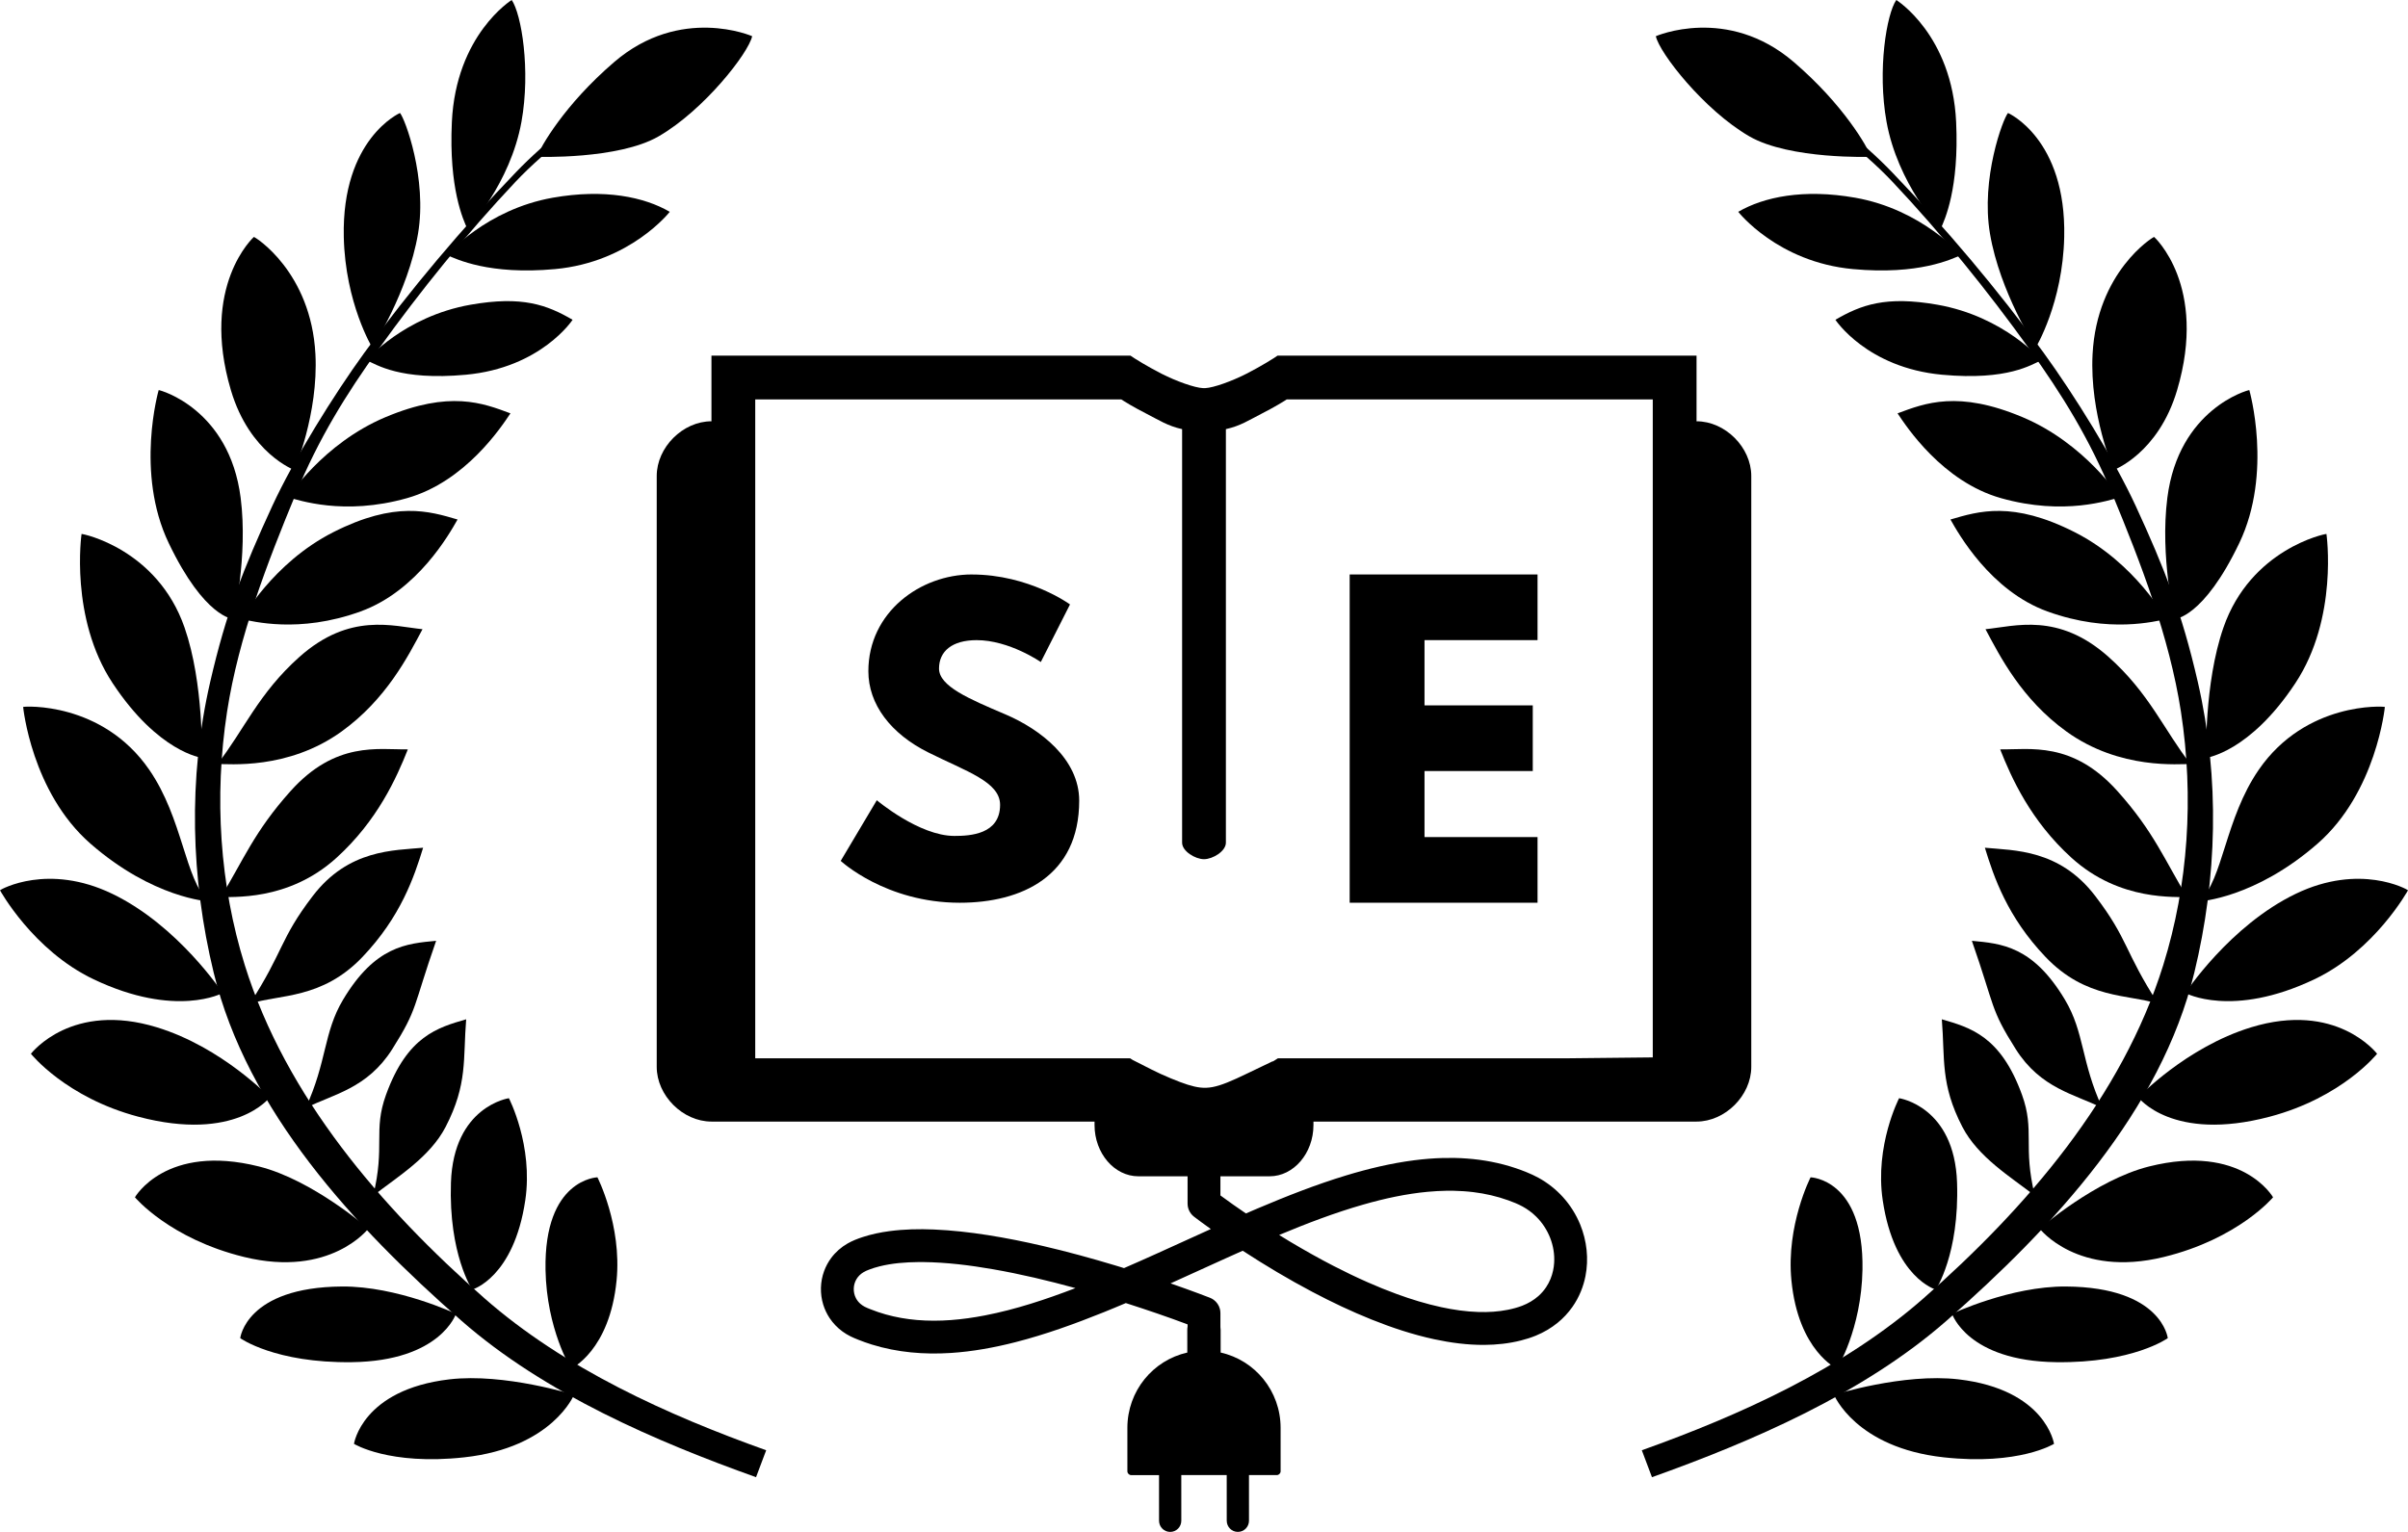
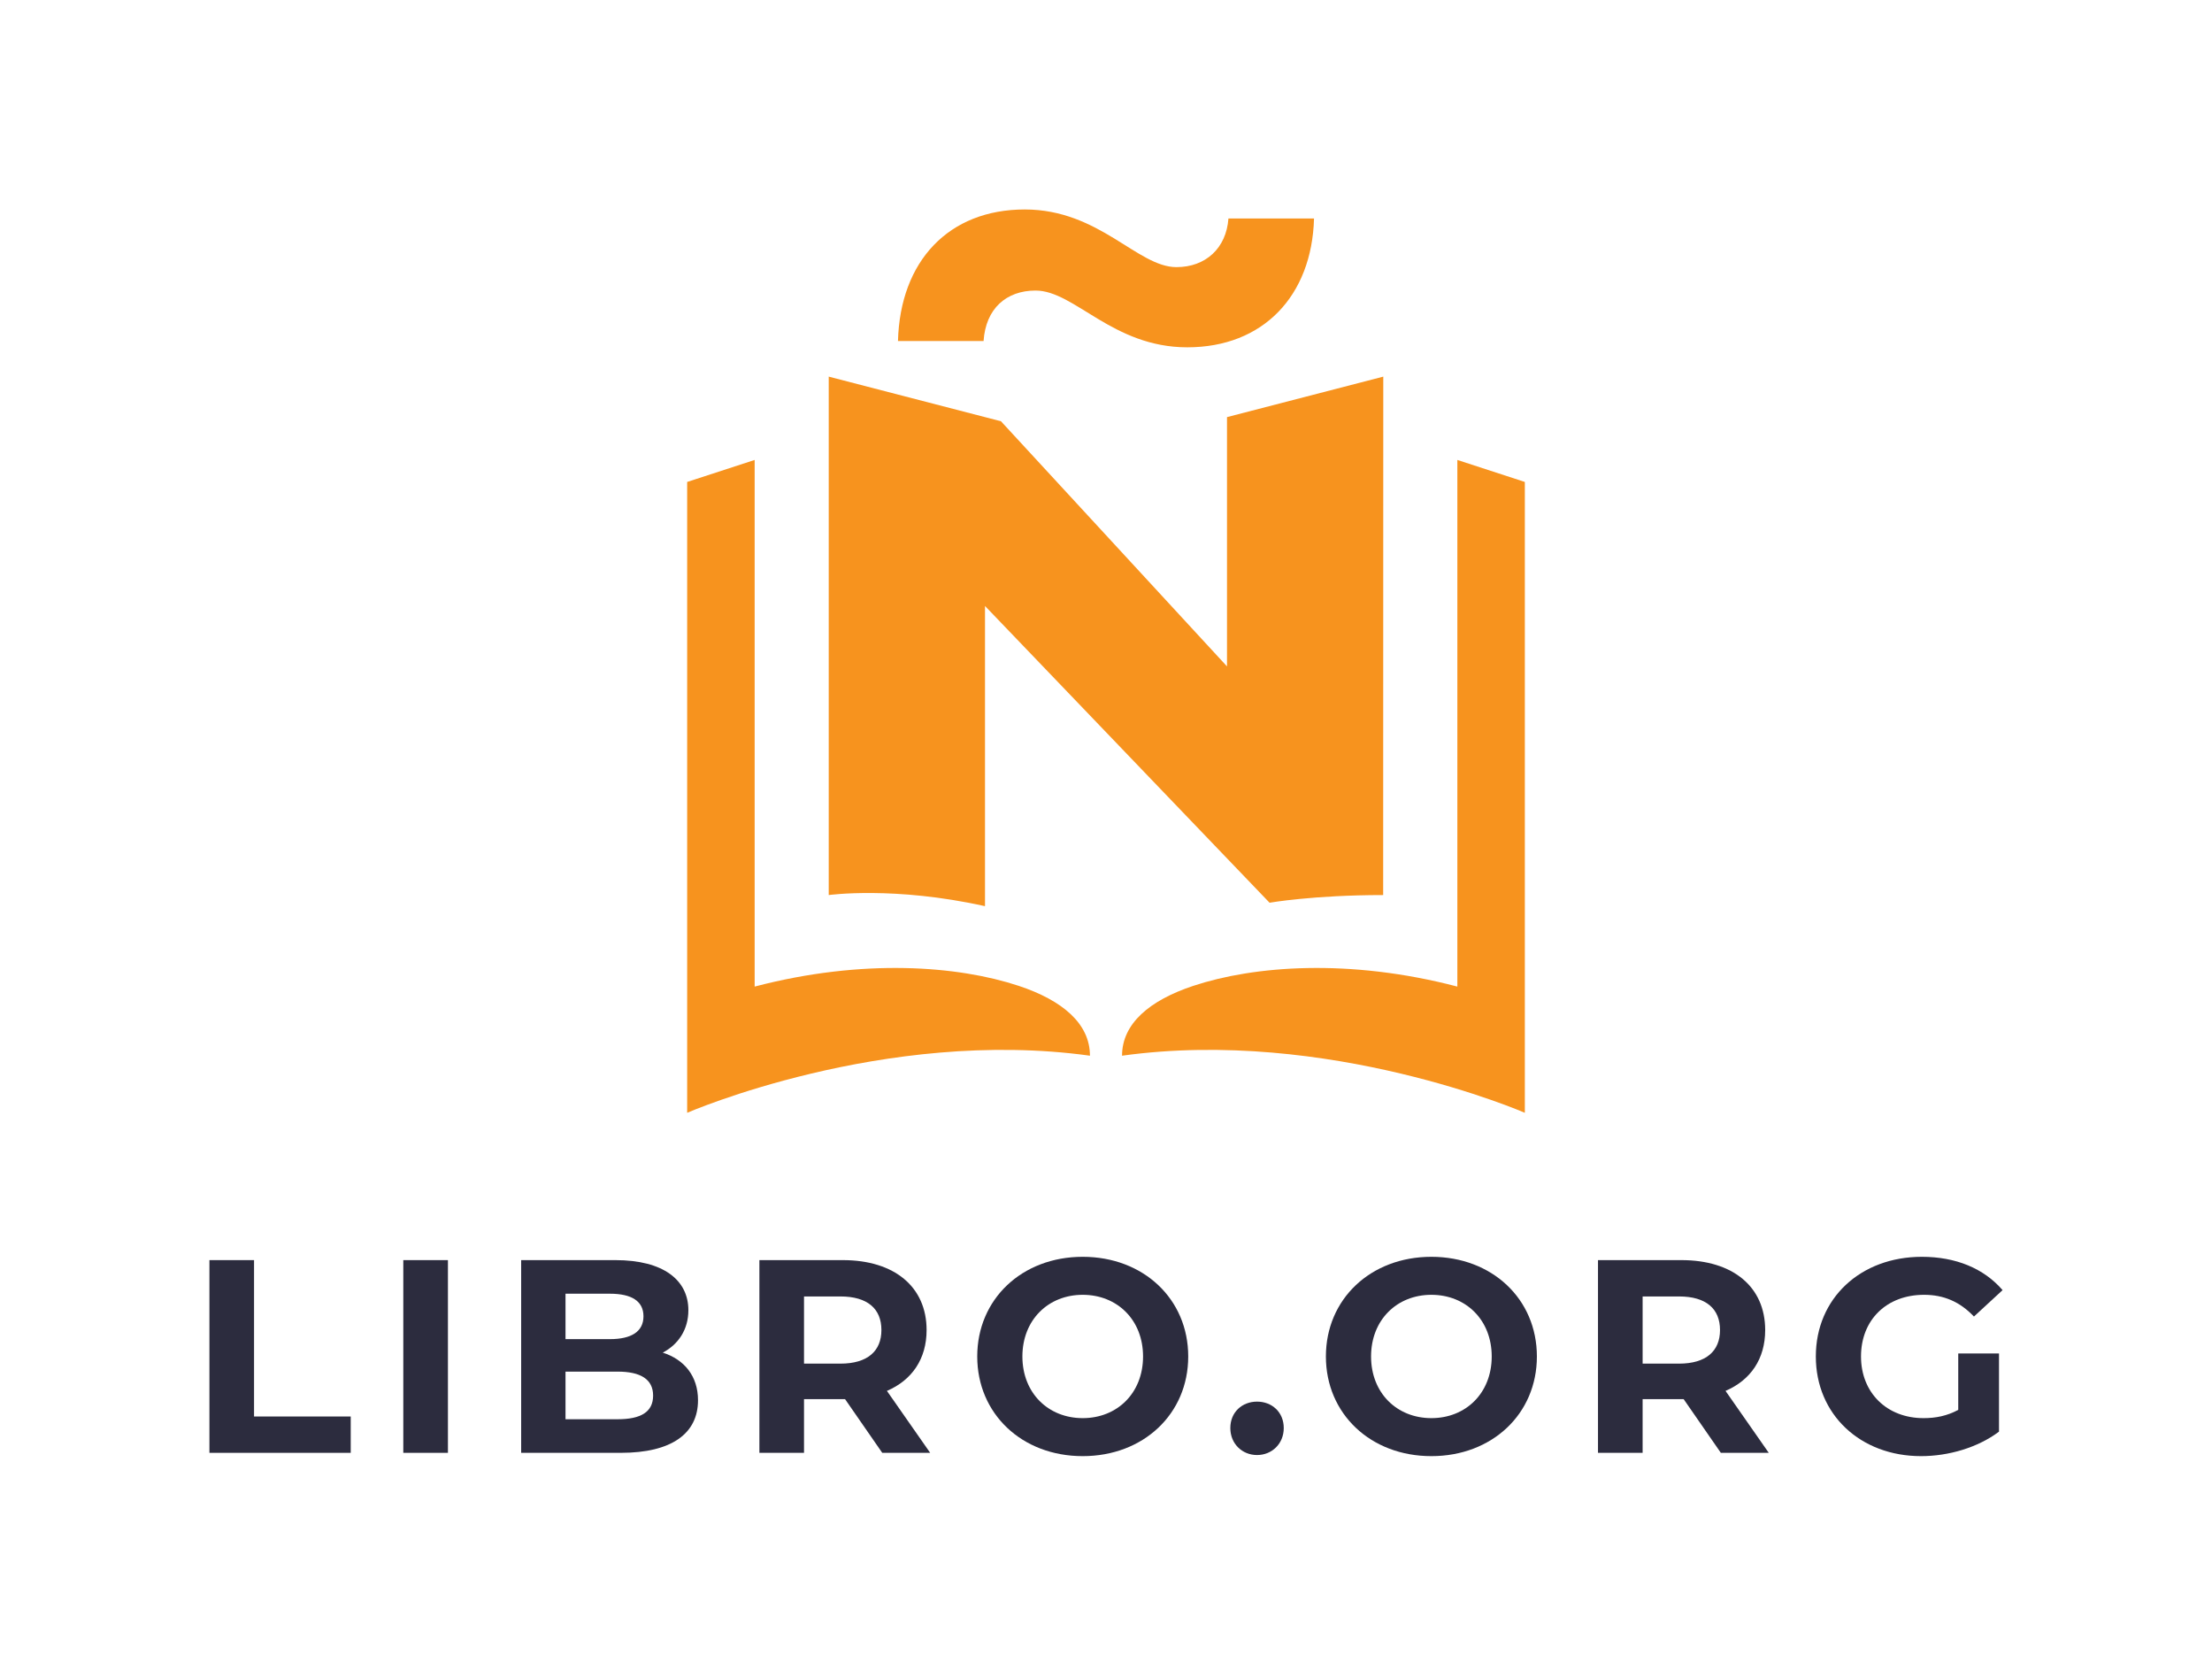
- <svg xmlns="http://www.w3.org/2000/svg" height="140" version="1.1" width="220">
-   <g>
-     <path d="m 167.558,127.47 c 0,0 6.342,-2.004 11.375,-1.413 7.99,0.937 8.727,5.894 8.727,5.894 0,0 -3.205,1.989 -10.081,1.233 -8.054,-0.885 -10.021,-5.713 -10.021,-5.713 Z" />
-     <path d="m 178.343,120.068 c 0,0 5.345,-2.533 10.412,-2.496 8.773,0.065 9.298,4.721 9.298,4.721 0,0 -3.175,2.289 -10.201,2.195 -8.102,-0.109 -9.509,-4.42 -9.509,-4.42 Z" />
-     <path d="m 186.347,112.283 c 0,0 5.082,-4.451 9.997,-5.681 8.51,-2.131 11.328,2.817 11.328,2.817 0,0 -3.163,3.792 -9.989,5.458 -7.871,1.921 -11.336,-2.594 -11.336,-2.594 Z" />
-     <path d="m 195.362,100.292 c 0,0 4.346,-4.578 10.295,-6.404 7.764,-2.384 11.413,2.296 11.52,2.413 0,0 -3.181,4.001 -9.819,5.755 -8.903,2.353 -11.996,-1.764 -11.996,-1.764 Z" />
-     <path d="m 199.66,90.749 c 0,0 4.048,-6.159 10.085,-9.066 5.865,-2.825 10.149,-0.419 10.256,-0.324 0,0 -3.013,5.501 -8.555,8.138 -7.53,3.582 -11.786,1.253 -11.786,1.253 Z" />
-     <path d="m 200.957,82.375 c 2.16,-2.031 2.321,-7.55 5.409,-12.03 4.308,-6.249 11.413,-5.796 11.52,-5.737 0,0 -0.761,7.785 -6.148,12.491 -5.725,5.001 -10.781,5.277 -10.781,5.277 Z" />
-     <path d="m 201.564,69.252 c 0,0 -0.21,-6.767 1.576,-11.905 2.491,-7.168 9.292,-8.576 9.41,-8.547 0,0 1.103,7.665 -2.839,13.632 -4.189,6.341 -8.147,6.821 -8.147,6.821 Z" />
-     <path d="m 198.682,56.571 c 0,0 -1.356,-5.681 -0.669,-11.077 1.036,-8.133 7.369,-9.854 7.49,-9.843 0,0 2.171,7.533 -0.918,13.982 -3.282,6.854 -5.903,6.938 -5.903,6.938 Z" />
-     <path d="m 193.104,42.954 c 0,0 -2.206,-5.139 -1.923,-10.571 0.392,-7.539 5.505,-10.724 5.626,-10.728 0,0 4.929,4.441 2.098,14.001 -1.717,5.799 -5.801,7.298 -5.801,7.298 Z" />
-     <path d="m 185.993,31.76 c 0,0 -3.278,-5.045 -4.185,-10.409 -0.851,-5.035 1.193,-10.521 1.649,-11.025 0,0 5.333,2.342 5.134,11.332 -0.134,6.046 -2.599,10.103 -2.599,10.103 Z" />
-     <path d="m 177.281,20.957 c 0,0 -3.908,-4.159 -4.926,-9.845 -0.844,-4.713 0.006,-9.834 0.895,-11.112 0,0 5.098,3.165 5.468,11.169 0.28,6.041 -1.032,8.916 -1.437,9.788 Z" />
-     <path d="m 179.168,23.311 c 0,0 -3.563,-4.168 -9.684,-5.245 -4.719,-0.83 -8.346,-0.064 -10.675,1.292 0,0 3.593,4.6 10.48,5.234 6.026,0.555 8.995,-0.907 9.88,-1.282 Z" />
-     <path d="m 186.515,32.922 c 0,0 -3.392,-3.998 -9.514,-5.075 -4.719,-0.83 -6.985,0.022 -9.314,1.378 0,0 2.87,4.388 9.756,5.022 6.026,0.555 8.186,-0.949 9.071,-1.324 Z" />
-     <path d="m 193.677,45.458 c 0,0 -3.169,-4.927 -8.899,-7.336 -5.872,-2.468 -8.887,-1.289 -11.413,-0.347 0.805,1.207 4.101,6.239 9.445,7.749 5.823,1.646 9.931,0.153 10.867,-0.067 Z" />
-     <path d="m 197.907,56.592 c 0,0 -2.808,-5.141 -8.351,-7.953 -5.68,-2.881 -8.772,-1.921 -11.359,-1.162 0.717,1.262 3.644,6.516 8.866,8.405 5.691,2.058 9.894,0.863 10.844,0.71 Z" />
-     <path d="m 200.131,69.825 c -2.43,-3.113 -3.751,-6.461 -7.49,-9.792 -4.606,-4.104 -8.559,-2.796 -11.242,-2.531 1.321,2.479 3.303,6.399 7.401,9.354 4.908,3.538 10.37,2.942 11.331,2.969 Z" />
-     <path d="m 199.845,82.016 c -2.066,-3.365 -3.047,-5.989 -6.389,-9.717 -4.118,-4.593 -8.022,-3.778 -10.717,-3.814 1.035,2.611 2.779,6.516 6.52,9.91 4.481,4.065 9.635,3.488 10.587,3.622 Z" />
-     <path d="m 197.182,91.738 c -3.109,-4.796 -2.716,-5.881 -5.759,-9.858 -3.268,-4.271 -7.395,-4.153 -10.079,-4.406 0.822,2.685 2.05,6.318 5.534,9.975 3.715,3.9 7.579,3.398 10.304,4.289 Z" />
-     <path d="m 192.076,101.263 c -1.96,-4.243 -1.621,-6.893 -3.418,-9.9 -2.939,-4.919 -5.821,-5.132 -8.504,-5.384 2.141,6.129 1.645,6.157 4.002,9.89 2.293,3.632 5.409,4.121 7.921,5.395 Z" />
-     <path d="m 185.909,109.274 c -1.117,-4.538 0.017,-5.927 -1.175,-9.221 -1.95,-5.388 -4.738,-6.144 -7.325,-6.901 0.297,3.617 -0.152,5.912 1.877,9.832 1.433,2.768 4.398,4.563 6.623,6.29 Z" />
-     <path d="m 173.506,100.364 c 0,0 -2.24,4.322 -1.496,9.33 1.054,7.097 4.849,8.16 4.849,8.16 0,0 2.162,-3.226 1.942,-9.77 -0.235,-6.991 -5.295,-7.72 -5.295,-7.72 Z" />
-     <path d="m 165.418,107.593 c 0,0 -2.242,4.376 -1.751,9.415 0.629,6.459 4.168,8.075 4.168,8.075 0,0 2.23,-3.606 2.325,-9.047 0.145,-8.309 -4.742,-8.443 -4.742,-8.443 Z" />
-     <path d="m 163.631,8.252 c 3.08,2.067 6.484,4.627 9.228,7.483 4.868,5.066 9.696,10.778 13.845,16.492 2.803,3.861 6.44,9.719 8.427,14.028 2.644,5.735 4.21,9.752 5.662,16.053 2.044,8.876 1.763,17.986 -0.314,26.574 -3.055,12.635 -12.832,23.206 -22.603,31.787 -7.643,6.713 -17.92,11.104 -26.949,14.33 L 150,132.538 c 8.948,-3.196 18.43,-7.463 25.756,-13.904 9.423,-8.285 18.125,-18.39 21.882,-30.433 2.286,-7.33 2.817,-15.373 1.617,-23.161 -1.051,-6.823 -3.693,-13.66 -6.268,-19.877 -2.116,-5.111 -4.584,-9.092 -7.593,-13.285 -3.816,-5.317 -8.009,-10.502 -12.467,-15.236 -2.885,-3.065 -6.744,-5.831 -9.844,-7.911 Z" />
-     <path d="m 170.962,14.332 c 0,0 -7.448,0.269 -11.15,-1.879 -4.144,-2.404 -8.21,-7.622 -8.531,-9.145 0,0 6.524,-2.858 12.606,2.363 4.591,3.941 6.717,7.769 7.075,8.661 Z" />
-   </g>
-   <g>
-     <path d="m 52.442,127.47 c 0,0 -6.342,-2.004 -11.375,-1.413 -7.99,0.937 -8.727,5.894 -8.727,5.894 0,0 3.205,1.989 10.081,1.233 8.054,-0.885 10.021,-5.713 10.021,-5.713 Z" />
-     <path d="m 41.657,120.068 c 0,0 -5.345,-2.533 -10.412,-2.496 -8.773,0.065 -9.298,4.721 -9.298,4.721 0,0 3.175,2.289 10.201,2.195 8.102,-0.109 9.509,-4.42 9.509,-4.42 Z" />
-     <path d="m 33.653,112.283 c 0,0 -5.082,-4.451 -9.997,-5.681 -8.51,-2.131 -11.328,2.817 -11.328,2.817 0,0 3.163,3.792 9.989,5.458 7.871,1.921 11.336,-2.594 11.336,-2.594 Z" />
-     <path d="m 24.638,100.292 c 0,0 -4.346,-4.578 -10.295,-6.404 -7.764,-2.384 -11.413,2.296 -11.52,2.413 0,0 3.181,4.001 9.819,5.755 8.903,2.353 11.996,-1.764 11.996,-1.764 Z" />
-     <path d="m 20.34,90.749 c 0,0 -4.048,-6.159 -10.085,-9.066 C 4.391,78.858 0.107,81.264 -3.805093e-6,81.359 c 0,0 3.013,5.501 8.555,8.138 7.53,3.582 11.786,1.253 11.786,1.253 Z" />
-     <path d="M 19.043,82.375 C 16.883,80.344 16.722,74.825 13.634,70.345 9.326,64.096 2.221,64.549 2.114,64.607 c 0,0 0.761,7.785 6.148,12.491 5.725,5.001 10.781,5.277 10.781,5.277 Z" />
-     <path d="m 18.436,69.252 c 0,0 0.21,-6.767 -1.576,-11.905 -2.491,-7.168 -9.292,-8.576 -9.41,-8.547 0,0 -1.103,7.665 2.839,13.632 4.189,6.341 8.147,6.821 8.147,6.821 Z" />
-     <path d="m 21.318,56.571 c 0,0 1.356,-5.681 0.669,-11.077 -1.036,-8.133 -7.369,-9.854 -7.49,-9.843 0,0 -2.171,7.533 0.918,13.982 3.282,6.854 5.903,6.938 5.903,6.938 Z" />
-     <path d="m 26.896,42.954 c 0,0 2.206,-5.139 1.923,-10.571 -0.392,-7.539 -5.505,-10.724 -5.626,-10.728 0,0 -4.929,4.441 -2.098,14.001 1.717,5.799 5.801,7.298 5.801,7.298 Z" />
-     <path d="m 34.007,31.76 c 0,0 3.278,-5.045 4.185,-10.409 0.851,-5.035 -1.193,-10.521 -1.649,-11.025 0,0 -5.333,2.342 -5.134,11.332 0.134,6.046 2.599,10.103 2.599,10.103 Z" />
-     <path d="m 42.719,20.957 c 0,0 3.908,-4.159 4.926,-9.845 C 48.489,6.399 47.64,1.278 46.75,-5.05259e-6 c 0,0 -5.098,3.165 -5.468,11.169 -0.28,6.041 1.032,8.916 1.437,9.788 Z" />
-     <path d="m 40.832,23.311 c 0,0 3.563,-4.168 9.684,-5.245 4.719,-0.83 8.346,-0.064 10.675,1.292 0,0 -3.593,4.6 -10.48,5.234 -6.026,0.555 -8.995,-0.907 -9.88,-1.282 Z" />
-     <path d="m 33.485,32.922 c 0,0 3.392,-3.998 9.514,-5.075 4.719,-0.83 6.985,0.022 9.314,1.378 0,0 -2.87,4.388 -9.756,5.022 -6.026,0.555 -8.186,-0.949 -9.071,-1.324 Z" />
-     <path d="m 26.323,45.458 c 0,0 3.169,-4.927 8.899,-7.336 5.872,-2.468 8.887,-1.289 11.413,-0.347 -0.805,1.207 -4.101,6.239 -9.445,7.749 -5.823,1.646 -9.931,0.153 -10.867,-0.067 Z" />
-     <path d="m 22.093,56.592 c 0,0 2.808,-5.141 8.351,-7.953 5.68,-2.881 8.772,-1.921 11.359,-1.162 -0.717,1.262 -3.644,6.516 -8.866,8.405 -5.691,2.058 -9.894,0.863 -10.844,0.71 Z" />
-     <path d="m 19.869,69.825 c 2.43,-3.113 3.751,-6.461 7.49,-9.792 4.606,-4.104 8.559,-2.796 11.242,-2.531 -1.321,2.479 -3.303,6.399 -7.401,9.354 -4.908,3.538 -10.37,2.942 -11.331,2.969 Z" />
-     <path d="m 20.155,82.016 c 2.066,-3.365 3.047,-5.989 6.389,-9.717 4.118,-4.593 8.022,-3.778 10.717,-3.814 -1.035,2.611 -2.779,6.516 -6.52,9.91 -4.481,4.065 -9.635,3.488 -10.587,3.622 Z" />
-     <path d="m 22.818,91.738 c 3.109,-4.796 2.716,-5.881 5.759,-9.858 3.268,-4.271 7.395,-4.153 10.079,-4.406 -0.822,2.685 -2.05,6.318 -5.534,9.975 -3.715,3.9 -7.579,3.398 -10.304,4.289 Z" />
-     <path d="m 27.924,101.263 c 1.96,-4.243 1.621,-6.893 3.418,-9.9 2.939,-4.919 5.821,-5.132 8.504,-5.384 -2.141,6.129 -1.645,6.157 -4.002,9.89 -2.293,3.632 -5.409,4.121 -7.921,5.395 Z" />
-     <path d="m 34.091,109.274 c 1.117,-4.538 -0.017,-5.927 1.175,-9.221 1.95,-5.388 4.738,-6.144 7.325,-6.901 -0.297,3.617 0.152,5.912 -1.877,9.832 -1.433,2.768 -4.398,4.563 -6.623,6.29 Z" />
-     <path d="m 46.494,100.364 c 0,0 2.24,4.322 1.496,9.33 -1.054,7.097 -4.849,8.16 -4.849,8.16 0,0 -2.162,-3.226 -1.942,-9.77 0.235,-6.991 5.295,-7.72 5.295,-7.72 Z" />
-     <path d="m 54.582,107.593 c 0,0 2.242,4.376 1.751,9.415 -0.629,6.459 -4.168,8.075 -4.168,8.075 0,0 -2.23,-3.606 -2.325,-9.047 -0.145,-8.309 4.742,-8.443 4.742,-8.443 Z" />
-     <path d="m 56.369,8.252 c -3.08,2.067 -6.484,4.627 -9.228,7.483 -4.868,5.066 -9.696,10.778 -13.845,16.492 -2.803,3.861 -6.44,9.719 -8.427,14.028 -2.644,5.735 -4.21,9.752 -5.662,16.053 -2.044,8.876 -1.763,17.986 0.314,26.574 3.055,12.635 12.832,23.206 22.603,31.787 7.643,6.713 17.92,11.104 26.949,14.33 l 0.927,-2.462 C 61.052,129.342 51.57,125.075 44.244,118.634 34.822,110.348 26.119,100.244 22.363,88.2 20.077,80.87 19.546,72.827 20.746,65.039 c 1.051,-6.823 3.693,-13.66 6.268,-19.877 2.116,-5.111 4.584,-9.092 7.593,-13.285 3.816,-5.317 8.009,-10.502 12.467,-15.236 2.885,-3.065 6.744,-5.831 9.844,-7.911 Z" />
-     <path d="m 49.038,14.332 c 0,0 7.448,0.269 11.15,-1.879 4.144,-2.404 8.21,-7.622 8.531,-9.145 0,0 -6.524,-2.858 -12.606,2.363 -4.591,3.941 -6.717,7.769 -7.075,8.661 Z" />
-   </g>
-   <path d="M103.281,32.5L103.656,32.75C103.656,32.75 104.735,33.446 106.125,34.156C107.482,34.848 109.157,35.439 109.906,35.469C109.917,35.469 109.958,35.468 109.969,35.469C110.01,35.467 110.052,35.467 110.094,35.469C110.099,35.468 110.119,35.469 110.125,35.469C110.883,35.431 112.528,34.843 113.875,34.156C115.265,33.446 116.344,32.75 116.344,32.75L116.719,32.5L155,32.5L155,38.5C157.618,38.5 160,40.882 160,43.5L160,97.5C160,100.118 157.618,102.5 155,102.5L120,102.5L120,102.822C120,105.388 118.194,107.5 116,107.5L111.5,107.5L111.5,109.25C112.265,109.816 113.045,110.361 113.831,110.896C114.182,110.743 114.534,110.593 114.887,110.442C117.541,109.318 120.226,108.257 122.986,107.42C125.014,106.805 127.085,106.309 129.189,106.037C130.077,105.923 130.971,105.849 131.867,105.827C132.588,105.809 133.309,105.823 134.028,105.877C135.536,105.988 137.032,106.272 138.466,106.753C138.809,106.868 139.148,106.994 139.483,107.131C139.851,107.282 140.212,107.446 140.561,107.638C141.392,108.096 142.148,108.69 142.786,109.393C143.458,110.134 143.998,110.993 144.375,111.92C144.977,113.399 145.161,115.051 144.852,116.621C144.758,117.097 144.619,117.565 144.435,118.015C144.23,118.518 143.968,118.999 143.655,119.444C143.272,119.989 142.812,120.479 142.295,120.899C141.701,121.38 141.035,121.767 140.329,122.058C139.882,122.242 139.419,122.387 138.95,122.506C137.859,122.781 136.732,122.902 135.608,122.909C134.068,122.917 132.531,122.715 131.027,122.39C129.073,121.967 127.166,121.335 125.312,120.592C123.46,119.85 121.655,118.991 119.891,118.06C117.714,116.91 115.599,115.646 113.536,114.303C113.037,114.525 112.539,114.748 112.042,114.972C110.347,115.738 108.656,116.513 106.961,117.279L106.944,117.286C107.412,117.449 107.88,117.615 108.347,117.782C108.741,117.925 109.135,118.069 109.528,118.215C109.846,118.334 110.163,118.454 110.479,118.577L110.547,118.603C110.707,118.679 110.752,118.69 110.895,118.796C111.163,118.996 111.359,119.283 111.447,119.606C111.494,119.777 111.488,119.824 111.5,120L111.5,121.287C111.513,121.367 111.52,121.45 111.52,121.535L111.521,123.608C114.658,124.306 116.998,127.118 116.999,130.491L117,134.462C117,134.642 116.838,134.805 116.66,134.805L114.109,134.805L114.11,138.974C114.11,139.541 113.657,139.998 113.094,139.998L113.093,139.998C112.53,139.999 112.077,139.542 112.077,138.974L112.075,134.806L107.925,134.807L107.927,138.975C107.927,139.543 107.473,140 106.91,140C106.347,140 105.893,139.543 105.893,138.976L105.892,134.808L103.341,134.808C103.163,134.809 103.001,134.645 103.001,134.465L103,130.494C102.999,127.121 105.338,124.309 108.474,123.609L108.473,121.535C108.473,121.435 108.482,121.337 108.5,121.242L108.5,121.034C106.671,120.346 104.82,119.719 102.961,119.12L102.855,119.087C102.525,119.226 102.195,119.365 101.864,119.503C101.526,119.643 101.187,119.782 100.847,119.921C98.212,120.979 95.538,121.952 92.784,122.657C90.847,123.152 88.869,123.516 86.872,123.646C84.442,123.804 81.978,123.602 79.646,122.874C79.225,122.743 78.809,122.595 78.399,122.431C78.16,122.335 77.921,122.237 77.691,122.121C77.439,121.995 77.197,121.848 76.969,121.682C76.51,121.347 76.11,120.932 75.796,120.459C75.542,120.077 75.345,119.659 75.21,119.221C74.906,118.227 74.934,117.141 75.292,116.164C75.45,115.731 75.671,115.322 75.947,114.953C76.347,114.418 76.86,113.971 77.439,113.64C77.875,113.391 78.348,113.208 78.823,113.052C79.613,112.793 80.432,112.623 81.256,112.513C82.602,112.333 83.969,112.305 85.325,112.363C86.97,112.434 88.608,112.618 90.234,112.873C91.926,113.138 93.605,113.478 95.272,113.865C97.506,114.384 99.717,114.991 101.912,115.652L102.203,115.74L102.692,115.891C103.201,115.671 103.707,115.446 104.214,115.222C104.719,114.997 105.223,114.771 105.728,114.544C107.253,113.855 108.775,113.159 110.299,112.468L110.625,112.321C110.329,112.109 110.034,111.895 109.74,111.68C109.54,111.532 109.341,111.384 109.143,111.233L109.086,111.19C109.037,111.147 108.985,111.107 108.939,111.06C108.754,110.875 108.619,110.641 108.551,110.388C108.506,110.219 108.511,110.173 108.5,110L108.5,107.5L104,107.5C101.806,107.5 100,105.388 100,102.822L100,102.5L65,102.5C62.382,102.5 60,100.118 60,97.5L60,43.5C60,40.882 62.382,38.5 65,38.5L65,32.5L103.281,32.5ZM83.942,115.338C82.734,115.351 81.515,115.438 80.34,115.735C80.022,115.815 79.708,115.912 79.402,116.03C79.216,116.102 79.032,116.178 78.862,116.284C78.61,116.44 78.395,116.653 78.244,116.909C77.937,117.431 77.92,118.097 78.198,118.634C78.298,118.829 78.436,119.003 78.6,119.148C78.721,119.255 78.856,119.346 78.999,119.421C79.165,119.508 79.342,119.577 79.516,119.646C79.974,119.83 80.442,119.989 80.918,120.123C81.846,120.384 82.8,120.549 83.76,120.632C85.839,120.811 87.937,120.61 89.981,120.215C92.812,119.668 95.559,118.751 98.247,117.722L98.256,117.719C95.773,117.037 93.264,116.438 90.727,115.996C88.622,115.629 86.492,115.365 84.354,115.339C84.217,115.338 84.079,115.338 83.942,115.338ZM132.153,108.822C131.583,108.833 131.014,108.863 130.445,108.916C128.452,109.102 126.486,109.532 124.563,110.082C121.938,110.834 119.381,111.811 116.864,112.864C117.214,113.081 117.566,113.295 117.919,113.507C119.206,114.273 120.511,115.008 121.842,115.695C122.87,116.225 123.912,116.727 124.97,117.193C125.835,117.575 126.712,117.932 127.6,118.257C128.926,118.742 130.281,119.159 131.662,119.458C132.784,119.701 133.927,119.867 135.076,119.902C135.976,119.93 136.882,119.876 137.766,119.699C138.213,119.609 138.657,119.491 139.082,119.326C139.615,119.118 140.117,118.828 140.546,118.449C140.814,118.212 141.051,117.942 141.25,117.646C141.412,117.406 141.548,117.148 141.658,116.88C141.757,116.637 141.835,116.384 141.89,116.127C141.941,115.895 141.974,115.658 141.989,115.42C142.092,113.859 141.465,112.289 140.356,111.193C139.987,110.828 139.567,110.516 139.113,110.266C138.693,110.034 138.242,109.856 137.791,109.694C136.764,109.325 135.695,109.081 134.612,108.948C134.004,108.873 133.393,108.836 132.78,108.822C132.571,108.82 132.362,108.82 132.153,108.822ZM151,96.635L151,36.5L117.563,36.5C117.258,36.695 116.552,37.148 115.25,37.812C114.123,38.387 113.33,38.924 112,39.218L112,77C112.011,77.792 110.793,78.521 110,78.521C109.207,78.521 107.989,77.792 108,77L108,39.218C106.67,38.924 105.877,38.387 104.75,37.812C103.448,37.148 102.742,36.695 102.438,36.5L69,36.5L69,96.719L103.25,96.719L103.486,96.869L105.219,97.75C106.233,98.268 107.722,98.883 108.5,99.125C110.235,99.665 111.034,99.515 113.969,98.094L116.25,97L116.301,96.999C116.369,96.959 116.406,96.937 116.406,96.937L116.75,96.719L143.047,96.719L151,96.635Z" />
-   <path d="m 88.774,52.5 c -4.667,0 -9.439,3.439 -9.439,8.842 0,3.018 2.035,5.719 5.509,7.439 3.439,1.719 6.526,2.667 6.526,4.772 0,2.702 -2.737,2.842 -4.175,2.842 -3.228,0 -7.088,-3.263 -7.088,-3.263 l -3.298,5.544 c 0,0 4.105,3.825 10.877,3.825 5.649,0 10.912,-2.421 10.912,-9.333 0,-3.789 -3.544,-6.526 -6.772,-7.895 -3.298,-1.404 -6.035,-2.561 -6.035,-4.175 0,-1.579 1.193,-2.596 3.439,-2.596 2.982,0 5.86,2 5.86,2 l 2.667,-5.263 c 0,0 -3.719,-2.737 -8.982,-2.737 Z" />
-   <path d="m 140.473,52.5 -17.164,0 0,30 17.164,0 0,-6 -10.327,0 0,-6.036 9.891,0 0,-6 -9.891,0 0,-5.964 10.327,0 0,-6 Z" />
+ <svg xmlns="http://www.w3.org/2000/svg" width="338" height="255" viewBox="0 0 338 255" fill="none">
+   <path d="M32 192.506H38.82V216.395H53.592V221.946H32V192.506Z" fill="#2C2C3E" />
+   <path d="M68.445 192.506H61.625V221.946H68.445V192.506Z" fill="#2C2C3E" />
+   <path d="M106.658 213.913C106.658 219.003 102.617 221.946 94.872 221.946H79.635V192.506H94.031C101.396 192.506 105.185 195.575 105.185 200.159C105.185 203.104 103.669 205.375 101.271 206.637C104.553 207.688 106.658 210.212 106.658 213.913ZM86.412 197.637V204.577H93.189C96.514 204.577 98.324 203.399 98.324 201.085C98.324 198.772 96.514 197.637 93.189 197.637H86.412ZM99.797 213.198C99.797 210.717 97.904 209.539 94.367 209.539H86.412V216.815H94.367C97.904 216.815 99.797 215.722 99.797 213.198Z" fill="#2C2C3E" />
+   <path d="M134.81 221.946L129.128 213.745H128.79H122.856V221.946H116.037V192.506H128.791C136.661 192.506 141.586 196.586 141.586 203.188C141.586 207.605 139.355 210.843 135.525 212.483L142.133 221.946H134.81V221.946ZM128.412 198.056H122.856V208.32H128.412C132.579 208.32 134.683 206.385 134.683 203.188C134.683 199.95 132.579 198.056 128.412 198.056Z" fill="#2C2C3E" />
+   <path d="M149.324 207.225C149.324 198.478 156.142 192 165.443 192C174.703 192 181.564 198.435 181.564 207.225C181.564 216.016 174.703 222.451 165.443 222.451C156.142 222.451 149.324 215.974 149.324 207.225ZM174.662 207.225C174.662 201.632 170.706 197.805 165.443 197.805C160.182 197.805 156.225 201.632 156.225 207.225C156.225 212.819 160.182 216.646 165.443 216.646C170.706 216.647 174.662 212.82 174.662 207.225Z" fill="#2C2C3E" />
+   <path d="M187.997 218.161C187.997 215.722 189.807 214.123 192.081 214.123C194.353 214.123 196.162 215.722 196.162 218.161C196.162 220.557 194.352 222.283 192.081 222.283C189.807 222.283 187.997 220.557 187.997 218.161Z" fill="#2C2C3E" />
+   <path d="M202.601 207.225C202.601 198.478 209.419 192 218.72 192C227.98 192 234.841 198.435 234.841 207.225C234.841 216.016 227.98 222.451 218.72 222.451C209.419 222.451 202.601 215.974 202.601 207.225ZM227.939 207.225C227.939 201.632 223.982 197.805 218.72 197.805C213.459 197.805 209.502 201.632 209.502 207.225C209.502 212.819 213.459 216.646 218.72 216.646C223.982 216.646 227.939 212.82 227.939 207.225Z" fill="#2C2C3E" />
+   <path d="M262.949 221.946L257.267 213.745H256.93H250.996V221.946H244.178V192.506H256.93C264.801 192.506 269.725 196.586 269.725 203.188C269.725 207.605 267.494 210.843 263.665 212.483L270.272 221.946H262.949V221.946ZM256.552 198.056H250.997V208.32H256.552C260.719 208.32 262.823 206.385 262.823 203.188C262.823 199.95 260.719 198.056 256.552 198.056Z" fill="#2C2C3E" />
+   <path d="M299.224 206.763H305.453V218.708C302.212 221.146 297.751 222.451 293.542 222.451C284.282 222.451 277.464 216.101 277.464 207.225C277.464 198.351 284.282 192 293.669 192C298.846 192 303.138 193.767 306 197.089L301.624 201.126C299.477 198.856 296.994 197.805 294.005 197.805C288.282 197.805 284.367 201.632 284.367 207.225C284.367 212.735 288.282 216.646 293.921 216.646C295.774 216.646 297.499 216.31 299.225 215.385V206.763H299.224Z" fill="#2C2C3E" />
+   <path d="M211.37 57.536L211.353 136.736C200.66 136.736 193.993 137.908 193.993 137.908L150.511 92.576V138.435C136.627 135.341 126.63 136.736 126.63 136.736V57.536L152.948 64.354L187.489 101.803V63.722L211.37 57.536Z" fill="#F7931E" />
+   <path d="M150.293 52.095H137.213C137.544 39.846 144.994 32 156.583 32C168.007 32 173.802 40.809 179.762 40.809C184.232 40.809 187.378 37.918 187.71 33.377H200.788C200.458 45.214 193.008 53.059 181.418 53.059C169.995 53.059 164.198 44.387 158.238 44.387C153.769 44.387 150.622 47.14 150.293 52.095Z" fill="#F7931E" />
+   <path d="M155.647 150.601C146.419 147.545 131.86 146.383 115.313 150.719V70.266L105 73.627V170C105 170 135.084 156.917 166.548 161.278C166.547 156.368 162.328 152.814 155.647 150.601Z" fill="#F7931E" />
+   <path d="M182.354 150.601C191.581 147.545 206.14 146.383 222.688 150.719V70.266L233 73.627V170C233 170 202.916 156.917 171.452 161.278C171.452 156.368 175.672 152.814 182.354 150.601Z" fill="#F7931E" />
</svg>
